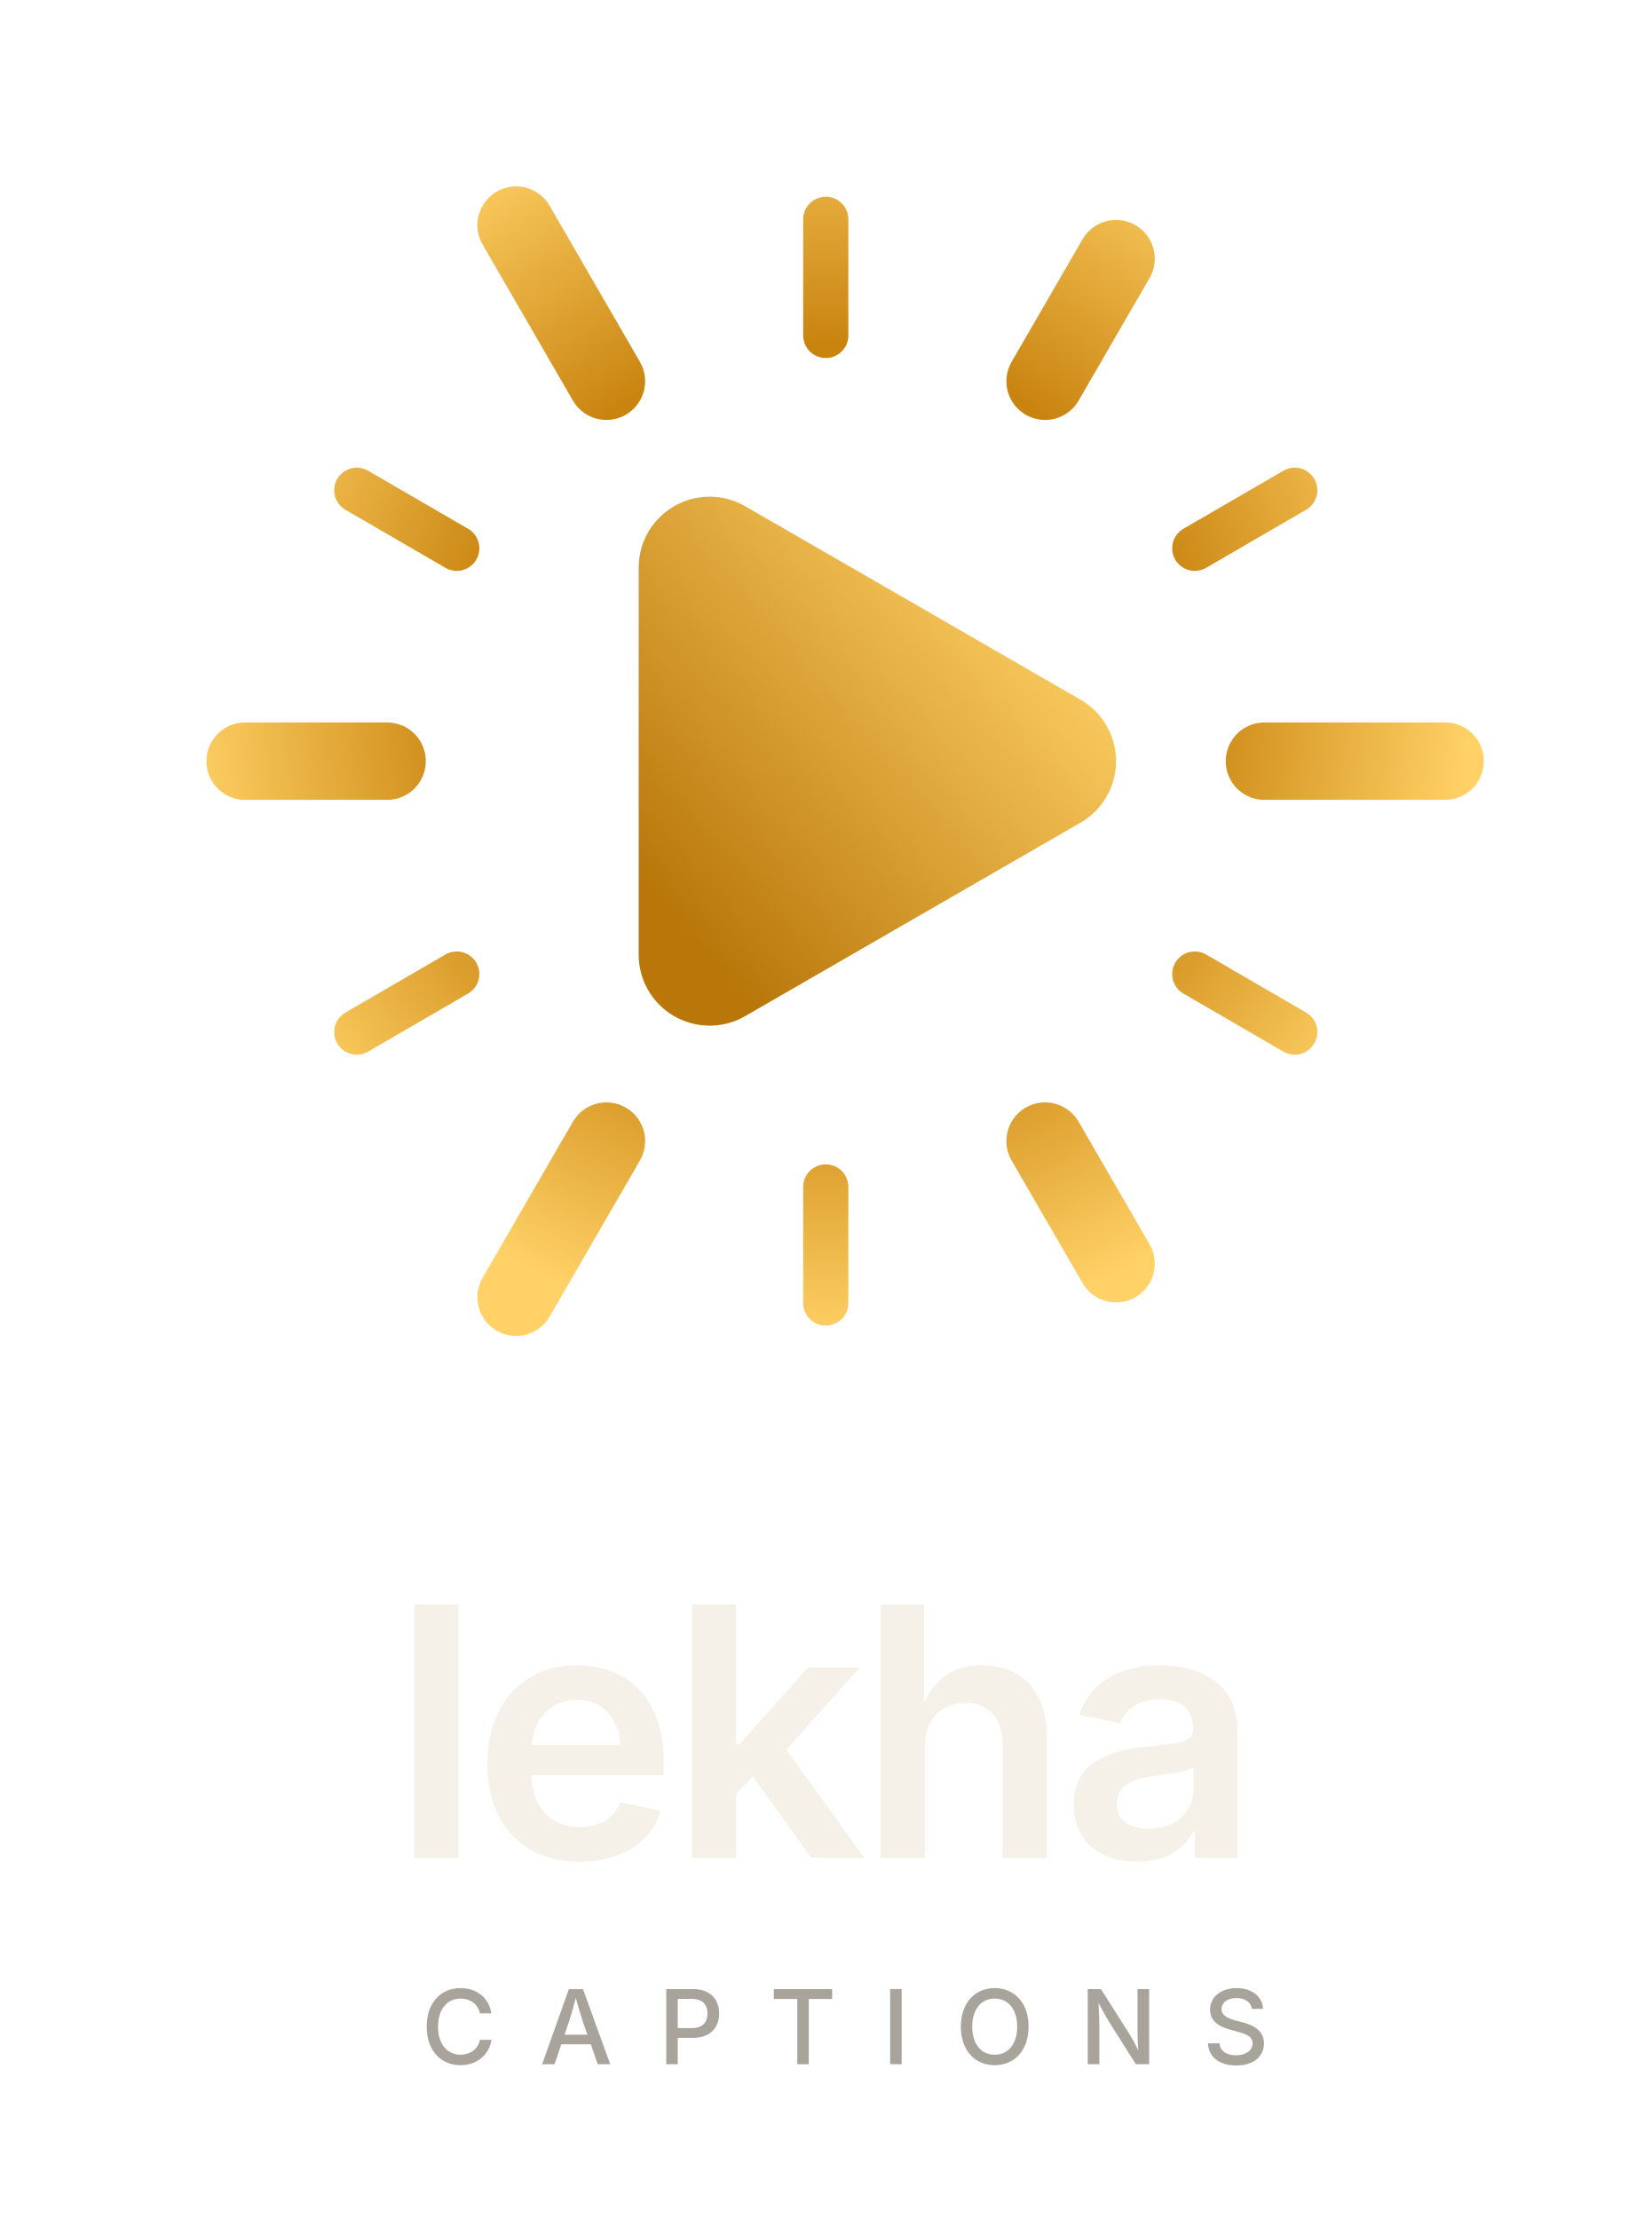
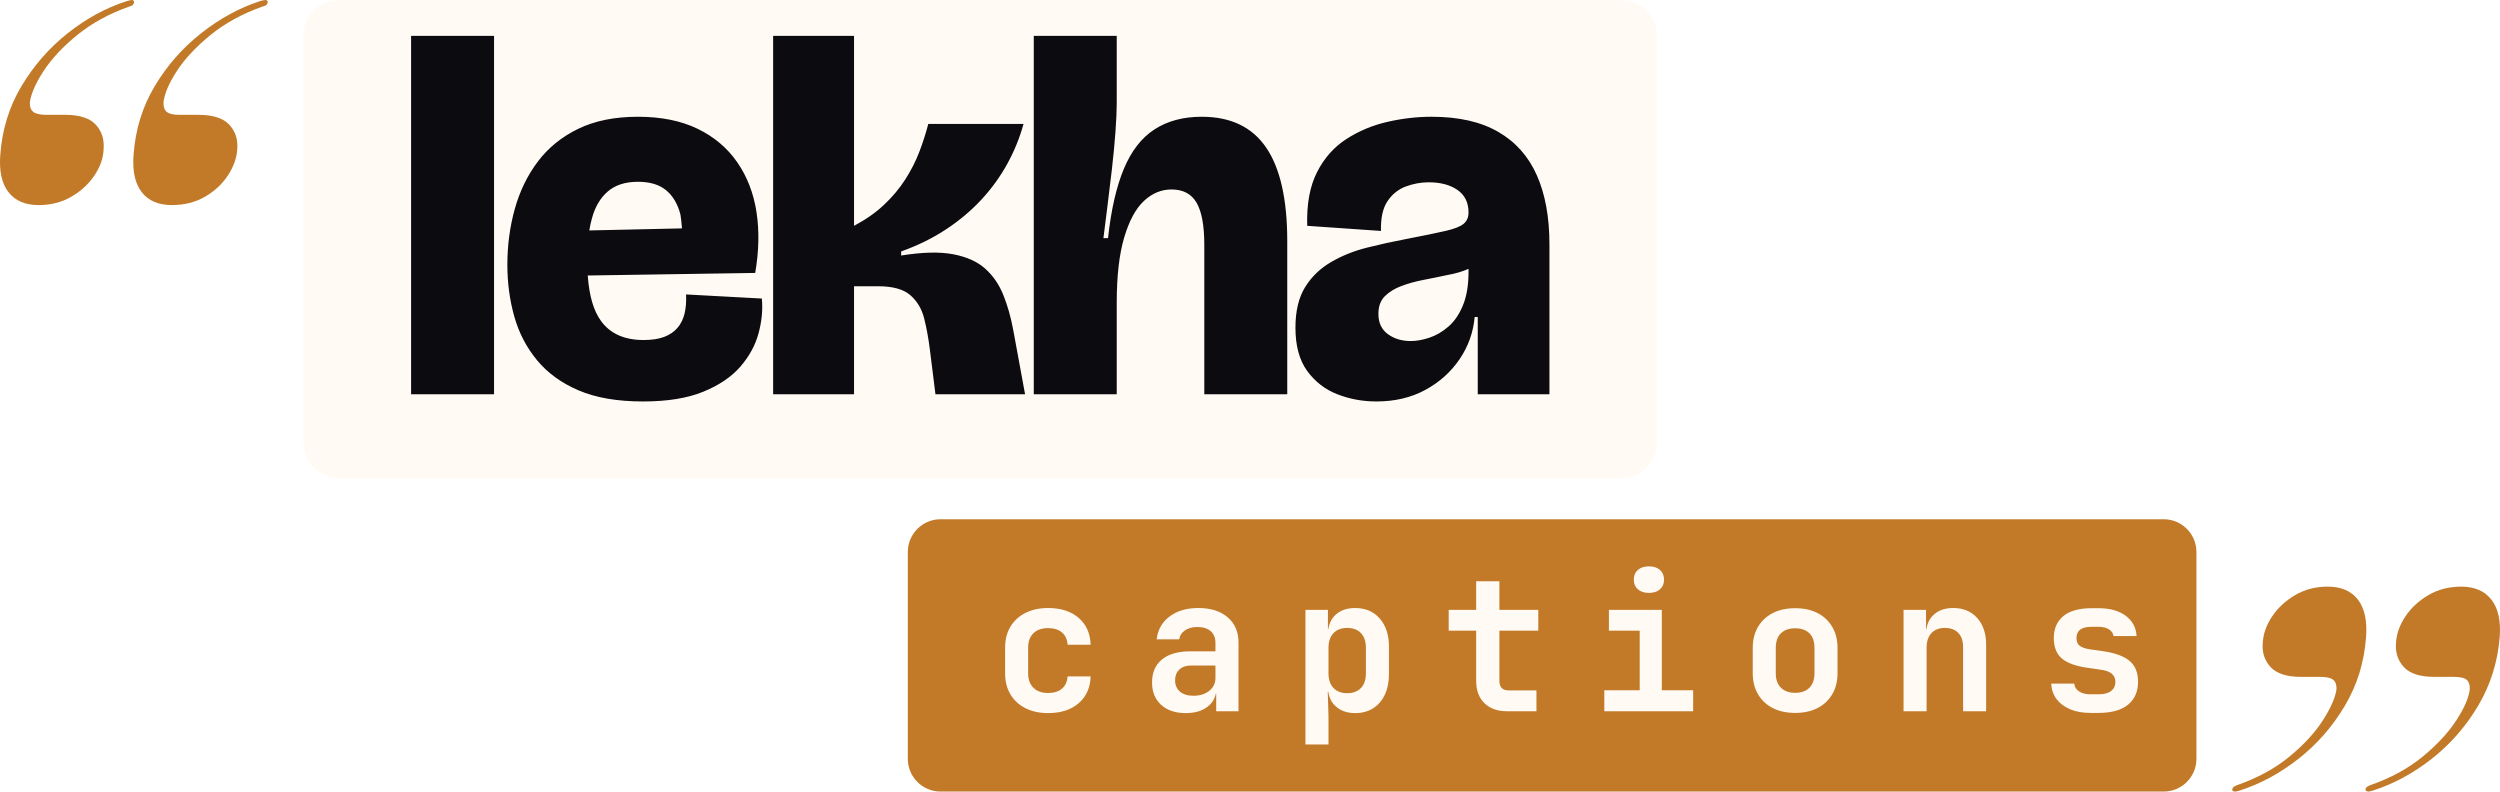
- <svg xmlns="http://www.w3.org/2000/svg" viewBox="0 0 256 344" role="img" aria-label="Lekha Captions logo (dark background)">
-   <defs>
-     <linearGradient id="lkd-play" x1="0" y1="1" x2="1" y2="0">
-       <stop offset="0" stop-color="#B9770A" />
-       <stop offset="1" stop-color="#FFD166" />
-     </linearGradient>
-     <radialGradient id="lkd-rays" cx="128" cy="118" r="100" gradientUnits="userSpaceOnUse">
-       <stop offset="0.55" stop-color="#C98410" />
-       <stop offset="1" stop-color="#FFD166" />
-     </radialGradient>
-   </defs>
-   <g transform="translate(0,-10)">
-     <g stroke="url(#lkd-rays)" stroke-linecap="round" fill="none">
-       <g stroke-width="12">
-         <line x1="196" y1="128" x2="224" y2="128" />
-         <line x1="94" y1="186.9" x2="80" y2="211.1" />
-         <line x1="94" y1="69.1" x2="80" y2="44.9" />
-       </g>
-       <g stroke-width="12">
-         <line x1="162" y1="186.9" x2="173" y2="205.9" />
-         <line x1="60" y1="128" x2="38" y2="128" />
-         <line x1="162" y1="69.1" x2="173" y2="50.1" />
-       </g>
-       <g stroke-width="7">
-         <line x1="185.2" y1="161" x2="200.7" y2="170" />
-         <line x1="128" y1="194" x2="128" y2="212" />
-         <line x1="70.8" y1="161" x2="55.3" y2="170" />
-         <line x1="70.8" y1="95" x2="55.3" y2="86" />
-         <line x1="128" y1="62" x2="128" y2="44" />
-         <line x1="185.2" y1="95" x2="200.7" y2="86" />
-       </g>
-     </g>
-     <path d="M110 98 L110 158 L162 128 Z" fill="url(#lkd-play)" stroke="url(#lkd-play)" stroke-width="22" stroke-linejoin="round" />
+ <svg xmlns="http://www.w3.org/2000/svg" viewBox="-766.8 -770.0 4882.1 1545.8" role="img" aria-label="Lekha Captions">
+   <g fill="#FFFAF3">
+     <rect x="-174.0" y="-770.0" width="2643.0" height="934.0" rx="70" />
  </g>
-   <text x="128" y="288" text-anchor="middle" font-family="'Poppins','Inter','Segoe UI',system-ui,sans-serif" font-size="54" font-weight="600" letter-spacing="-1.5" fill="#F5F1E8">lekha</text>
-   <text x="131" y="320" text-anchor="middle" font-family="'Poppins','Inter','Segoe UI',system-ui,sans-serif" font-size="16" font-weight="500" letter-spacing="7" fill="#A9A49B">CAPTIONS</text>
+   <path d="M36.0 0.0V-700.0H198.0V0.0ZM489.0 14.0Q414.0 14.0 363.5 -7.5Q313.0 -29.0 282.0 -66.5Q251.0 -104.0 237.5 -152.0Q224.0 -200.0 224.0 -253.0Q224.0 -310.0 238.5 -362.0Q253.0 -414.0 283.5 -454.5Q314.0 -495.0 362.5 -518.5Q411.0 -542.0 479.0 -542.0Q547.0 -542.0 595.5 -518.5Q644.0 -495.0 673.0 -453.0Q702.0 -411.0 710.5 -356.0Q719.0 -301.0 708.0 -237.0L381.0 -232.0Q385.0 -173.0 407.0 -143.0Q434.0 -106.0 490.0 -106.0Q514.0 -106.0 530.0 -112.0Q546.0 -118.0 556.0 -129.5Q566.0 -141.0 570.0 -157.5Q574.0 -174.0 573.0 -195.0L721.0 -187.0Q724.0 -154.0 714.5 -119.0Q705.0 -84.0 679.0 -54.0Q653.0 -24.0 606.5 -5.0Q560.0 14.0 489.0 14.0ZM384.0 -320.0 565.0 -324.0Q564.0 -338.0 562.0 -351.0Q554.0 -382.0 534.0 -398.5Q514.0 -415.0 479.0 -415.0Q442.0 -415.0 420.0 -396.0Q398.0 -377.0 389.0 -343.0Q386.0 -332.0 384.0 -320.0ZM743.0 0.0V-700.0H901.0V-329.0Q935.0 -347.0 959.5 -370.0Q984.0 -393.0 1001.0 -419.5Q1018.0 -446.0 1028.5 -473.5Q1039.0 -501.0 1046.0 -528.0H1232.0Q1221.0 -488.0 1200.5 -450.5Q1180.0 -413.0 1150.0 -380.5Q1120.0 -348.0 1080.5 -322.0Q1041.0 -296.0 993.0 -279.0V-271.0Q1055.0 -281.0 1094.5 -273.5Q1134.0 -266.0 1157.0 -245.5Q1180.0 -225.0 1192.5 -194.0Q1205.0 -163.0 1212.0 -125.0L1235.0 0.0H1060.0L1049.0 -88.0Q1045.0 -120.0 1038.0 -148.0Q1031.0 -176.0 1011.0 -193.5Q991.0 -211.0 948.0 -211.0H901.0V0.0ZM1252.0 0.0V-700.0H1414.0V-568.0Q1414.0 -547.0 1411.5 -512.5Q1409.0 -478.0 1404.5 -439.0Q1400.0 -400.0 1395.5 -364.5Q1391.0 -329.0 1388.0 -305.0H1397.0Q1406.0 -388.0 1428.0 -440.5Q1450.0 -493.0 1488.0 -517.5Q1526.0 -542.0 1580.0 -542.0Q1665.0 -542.0 1706.0 -481.5Q1747.0 -421.0 1747.0 -299.0V0.0H1585.0V-292.0Q1585.0 -348.0 1570.0 -374.0Q1555.0 -400.0 1521.0 -400.0Q1491.0 -400.0 1467.0 -377.5Q1443.0 -355.0 1428.5 -306.0Q1414.0 -257.0 1414.0 -179.0V0.0ZM1921.0 14.0Q1881.0 14.0 1845.0 0.0Q1809.0 -14.0 1786.0 -45.5Q1763.0 -77.0 1763.0 -130.0Q1763.0 -179.0 1782.0 -209.5Q1801.0 -240.0 1833.0 -258.5Q1865.0 -277.0 1903.0 -286.5Q1941.0 -296.0 1978.0 -303.0Q2030.0 -313.0 2056.0 -319.0Q2082.0 -325.0 2091.5 -333.0Q2101.0 -341.0 2101.0 -355.0Q2101.0 -384.0 2079.5 -399.0Q2058.0 -414.0 2023.0 -414.0Q2001.0 -414.0 1979.0 -406.0Q1957.0 -398.0 1943.0 -377.5Q1929.0 -357.0 1930.0 -319.0L1786.0 -329.0Q1784.0 -392.0 1805.0 -433.5Q1826.0 -475.0 1862.5 -498.5Q1899.0 -522.0 1942.5 -532.0Q1986.0 -542.0 2029.0 -542.0Q2108.0 -542.0 2159.0 -512.5Q2210.0 -483.0 2234.5 -427.5Q2259.0 -372.0 2259.0 -293.0V0.0H2119.0V-151.0H2113.0Q2109.0 -106.0 2083.5 -68.5Q2058.0 -31.0 2016.5 -8.5Q1975.0 14.0 1921.0 14.0ZM1988.0 -104.0Q2005.0 -104.0 2024.5 -110.5Q2044.0 -117.0 2061.5 -132.0Q2079.0 -147.0 2090.0 -173.5Q2101.0 -200.0 2101.0 -239.0V-245.0Q2083.0 -237.0 2060.0 -233.0Q2037.0 -228.0 2013.5 -223.5Q1990.0 -219.0 1970.0 -211.5Q1950.0 -204.0 1937.5 -191.5Q1925.0 -179.0 1925.0 -157.0Q1925.0 -131.0 1943.5 -117.5Q1962.0 -104.0 1988.0 -104.0Z" fill="#0C0B0F" />
+   <g fill="#C27A29">
+     <rect x="1006.0" y="244.0" width="2516.5" height="531.8" rx="64" />
+   </g>
+   <path d="M1279.88 622.56Q1254.68 622.56 1235.78 613.02Q1216.88 603.48 1206.44 586.02Q1196.0 568.56 1196.0 544.8V495.12Q1196.0 471.0 1206.44 453.72Q1216.88 436.44 1235.78 426.9Q1254.68 417.36 1279.88 417.36Q1317.32 417.36 1339.64 436.62Q1361.96 455.88 1363.04 489.0H1318.04Q1316.96 473.52 1307.06 465.06Q1297.16 456.6 1279.88 456.6Q1261.88 456.6 1251.44 466.5Q1241.0 476.4 1241.0 494.76V544.8Q1241.0 563.16 1251.44 573.24Q1261.88 583.32 1279.88 583.32Q1297.16 583.32 1307.06 574.86Q1316.96 566.4 1318.04 550.92H1363.04Q1361.96 584.04 1339.64 603.3Q1317.32 622.56 1279.88 622.56ZM1548.84 622.56Q1518.24 622.56 1500.6 606.36Q1482.96 590.16 1482.96 562.8Q1482.96 533.64 1502.4 517.8Q1521.84 501.96 1557.48 501.96H1606.8V485.04Q1606.8 470.64 1597.44 462.54Q1588.08 454.44 1571.88 454.44Q1557.12 454.44 1547.4 460.92Q1537.68 467.4 1535.88 478.56H1491.96Q1495.2 450.48 1517.16 433.92Q1539.12 417.36 1573.32 417.36Q1609.68 417.36 1630.74 435.54Q1651.8 453.72 1651.8 484.68V618.96H1608.24V584.4H1607.52Q1604.64 599.52 1592.04 609.6Q1575.84 622.56 1548.84 622.56ZM1563.6 588.72Q1582.68 588.72 1594.74 579.0Q1606.8 569.28 1606.8 553.8V529.68H1558.2Q1544.52 529.68 1536.24 537.6Q1527.96 545.52 1527.96 558.48Q1527.96 572.52 1537.5 580.62Q1547.04 588.72 1563.6 588.72ZM1782.52 683.76V420.96H1826.44V458.76H1827.16Q1829.68 441.84 1840.84 431.04Q1855.24 417.36 1879.72 417.36Q1909.6 417.36 1927.6 437.88Q1945.6 458.4 1945.6 492.96V546.6Q1945.6 569.64 1937.5 586.74Q1929.4 603.84 1914.64 613.2Q1899.88 622.56 1879.72 622.56Q1855.24 622.56 1840.84 608.52Q1829.68 598.08 1827.16 581.16H1826.08L1827.52 628.32V683.76ZM1863.88 583.68Q1881.16 583.68 1890.88 573.6Q1900.6 563.52 1900.6 544.8V495.12Q1900.6 476.4 1890.88 466.32Q1881.16 456.24 1863.88 456.24Q1846.96 456.24 1837.24 466.5Q1827.52 476.76 1827.52 495.12V544.8Q1827.52 563.16 1837.24 573.42Q1846.96 583.68 1863.88 583.68ZM2176.4 618.96Q2147.96 618.96 2131.94 603.12Q2115.92 587.28 2115.92 559.56V461.64H2062.28V420.96H2115.92V365.16H2161.28V420.96H2237.24V461.64H2161.28V559.56Q2161.28 578.28 2179.64 578.28H2233.64V618.96ZM2366.16 618.96V577.92H2435.28V461.64H2375.16V420.96H2478.48V577.92H2539.68V618.96ZM2453.28 387.84Q2439.6 387.84 2431.68 380.82Q2423.76 373.8 2423.76 361.92Q2423.76 350.04 2431.68 343.02Q2439.6 336 2453.28 336Q2466.96 336 2474.88 343.02Q2482.8 350.04 2482.8 361.92Q2482.8 373.8 2474.88 380.82Q2466.96 387.84 2453.28 387.84ZM2738.8 622.2Q2713.6 622.2 2695.06 612.66Q2676.52 603.12 2666.26 585.66Q2656.0 568.2 2656.0 544.44V495.48Q2656.0 471.72 2666.26 454.26Q2676.52 436.8 2695.06 427.26Q2713.6 417.72 2738.8 417.72Q2764.36 417.72 2782.72 427.26Q2801.08 436.8 2811.34 454.26Q2821.6 471.72 2821.6 495.12V544.44Q2821.6 568.2 2811.34 585.66Q2801.08 603.12 2782.72 612.66Q2764.36 622.2 2738.8 622.2ZM2738.8 582.96Q2756.8 582.96 2766.7 573.06Q2776.6 563.16 2776.6 544.44V495.48Q2776.6 476.4 2766.7 466.68Q2756.8 456.96 2738.8 456.96Q2721.16 456.96 2711.08 466.68Q2701.0 476.4 2701.0 495.48V544.44Q2701.0 563.16 2711.08 573.06Q2721.16 582.96 2738.8 582.96ZM2950.52 618.96V420.96H2994.44V458.76H2995.16Q2997.68 441.48 3008.84 431.04Q3022.88 417.36 3047.72 417.36Q3076.88 417.36 3094.34 436.8Q3111.8 456.24 3111.8 489.0V618.96H3066.8V493.68Q3066.8 475.68 3057.44 465.96Q3048.08 456.24 3031.16 456.24Q3014.6 456.24 3005.06 466.32Q2995.52 476.4 2995.52 495.12V618.96ZM3315.24 622.2Q3292.56 622.2 3275.64 615.0Q3258.72 607.8 3249.18 595.02Q3239.64 582.24 3238.92 564.96H3283.92Q3284.64 574.32 3293.1 580.08Q3301.56 585.84 3315.24 585.84H3331.08Q3347.64 585.84 3355.92 579.36Q3364.2 572.88 3364.2 561.72Q3364.2 551.28 3356.82 545.34Q3349.44 539.4 3333.96 537.6L3309.48 534.0Q3275.64 529.32 3259.8 516.0Q3243.96 502.68 3243.96 476.04Q3243.96 448.32 3262.68 433.02Q3281.4 417.72 3317.76 417.72H3331.44Q3364.56 417.72 3384.36 432.48Q3404.16 447.24 3405.6 472.08H3360.6Q3359.52 464.16 3351.78 459.12Q3344.04 454.08 3331.44 454.08H3317.76Q3302.28 454.08 3295.26 459.66Q3288.24 465.24 3288.24 476.04Q3288.24 486.12 3294.36 490.98Q3300.48 495.84 3314.16 498L3339.72 501.6Q3375.0 506.64 3391.74 520.5Q3408.48 534.36 3408.48 561.36Q3408.48 590.16 3388.86 606.18Q3369.24 622.2 3331.08 622.2Z" fill="#FFFAF3" />
+   <path d="M-379.214 -545.75Q-337.214 -545.75 -319.214 -526.625Q-301.214 -507.5 -303.464 -479.0Q-304.964 -452.75 -321.839 -427.25Q-338.714 -401.75 -366.839 -385.625Q-394.964 -369.5 -430.964 -369.5Q-470.714 -369.5 -490.214 -395.0Q-509.714 -420.5 -505.964 -467.75Q-500.714 -541.25 -464.714 -601.625Q-428.714 -662.0 -373.964 -705.125Q-319.214 -748.25 -259.214 -767.75Q-251.714 -770.0 -248.339 -770.0Q-244.964 -770.0 -244.214 -767.0Q-243.464 -764.75 -245.339 -761.75Q-247.214 -758.75 -253.964 -757.25Q-313.214 -736.25 -355.589 -701.75Q-397.964 -667.25 -421.214 -631.625Q-444.464 -596.0 -447.464 -570.5Q-448.214 -557.75 -441.464 -551.75Q-434.714 -545.75 -415.964 -545.75ZM-639.464 -545.75Q-597.464 -545.75 -579.839 -526.625Q-562.214 -507.5 -564.464 -479.0Q-565.214 -452.75 -582.464 -427.25Q-599.714 -401.75 -627.839 -385.625Q-655.964 -369.5 -691.214 -369.5Q-730.964 -369.5 -750.464 -395.0Q-769.964 -420.5 -766.214 -467.75Q-760.964 -541.25 -724.964 -601.625Q-688.964 -662.0 -634.589 -705.125Q-580.214 -748.25 -519.464 -767.75Q-511.964 -770.0 -508.964 -770.0Q-505.964 -770.0 -505.214 -767.0Q-504.464 -764.75 -506.339 -761.75Q-508.214 -758.75 -514.214 -757.25Q-573.464 -736.25 -615.839 -701.75Q-658.214 -667.25 -681.464 -631.625Q-704.714 -596.0 -708.464 -570.5Q-709.214 -557.75 -702.089 -551.75Q-694.964 -545.75 -676.214 -545.75Z" fill="#C27A29" />
+   <path d="M3726.944 551.831Q3684.944 551.831 3667.319 532.706Q3649.694 513.581 3651.944 485.831Q3653.444 458.831 3670.319 433.706Q3687.194 408.581 3715.319 392.081Q3743.444 375.581 3778.694 375.581Q3818.444 375.581 3837.944 401.081Q3857.444 426.581 3853.694 474.581Q3848.444 547.331 3812.444 608.081Q3776.444 668.831 3722.069 711.581Q3667.694 754.331 3606.944 773.831Q3600.194 776.081 3596.819 775.706Q3593.444 775.331 3592.694 773.831Q3591.944 770.831 3593.819 768.206Q3595.694 765.581 3601.694 763.331Q3661.694 742.331 3703.694 707.831Q3745.694 673.331 3768.944 637.331Q3792.194 601.331 3795.944 576.581Q3796.694 563.831 3789.944 557.831Q3783.194 551.831 3763.694 551.831ZM3987.194 551.831Q3945.194 551.831 3927.569 532.706Q3909.944 513.581 3912.194 485.831Q3913.694 458.831 3930.569 433.706Q3947.444 408.581 3975.569 392.081Q4003.694 375.581 4039.694 375.581Q4078.694 375.581 4098.569 401.081Q4118.444 426.581 4114.694 474.581Q4108.694 547.331 4072.694 608.081Q4036.694 668.831 3982.319 711.581Q3927.944 754.331 3867.194 773.831Q3860.444 776.081 3857.444 775.706Q3854.444 775.331 3852.944 773.831Q3852.194 770.831 3854.069 768.206Q3855.944 765.581 3861.944 763.331Q3921.944 742.331 3963.944 707.831Q4005.944 673.331 4029.569 637.331Q4053.194 601.331 4056.194 576.581Q4056.944 563.831 4050.569 557.831Q4044.194 551.831 4024.694 551.831Z" fill="#C27A29" />
</svg>
